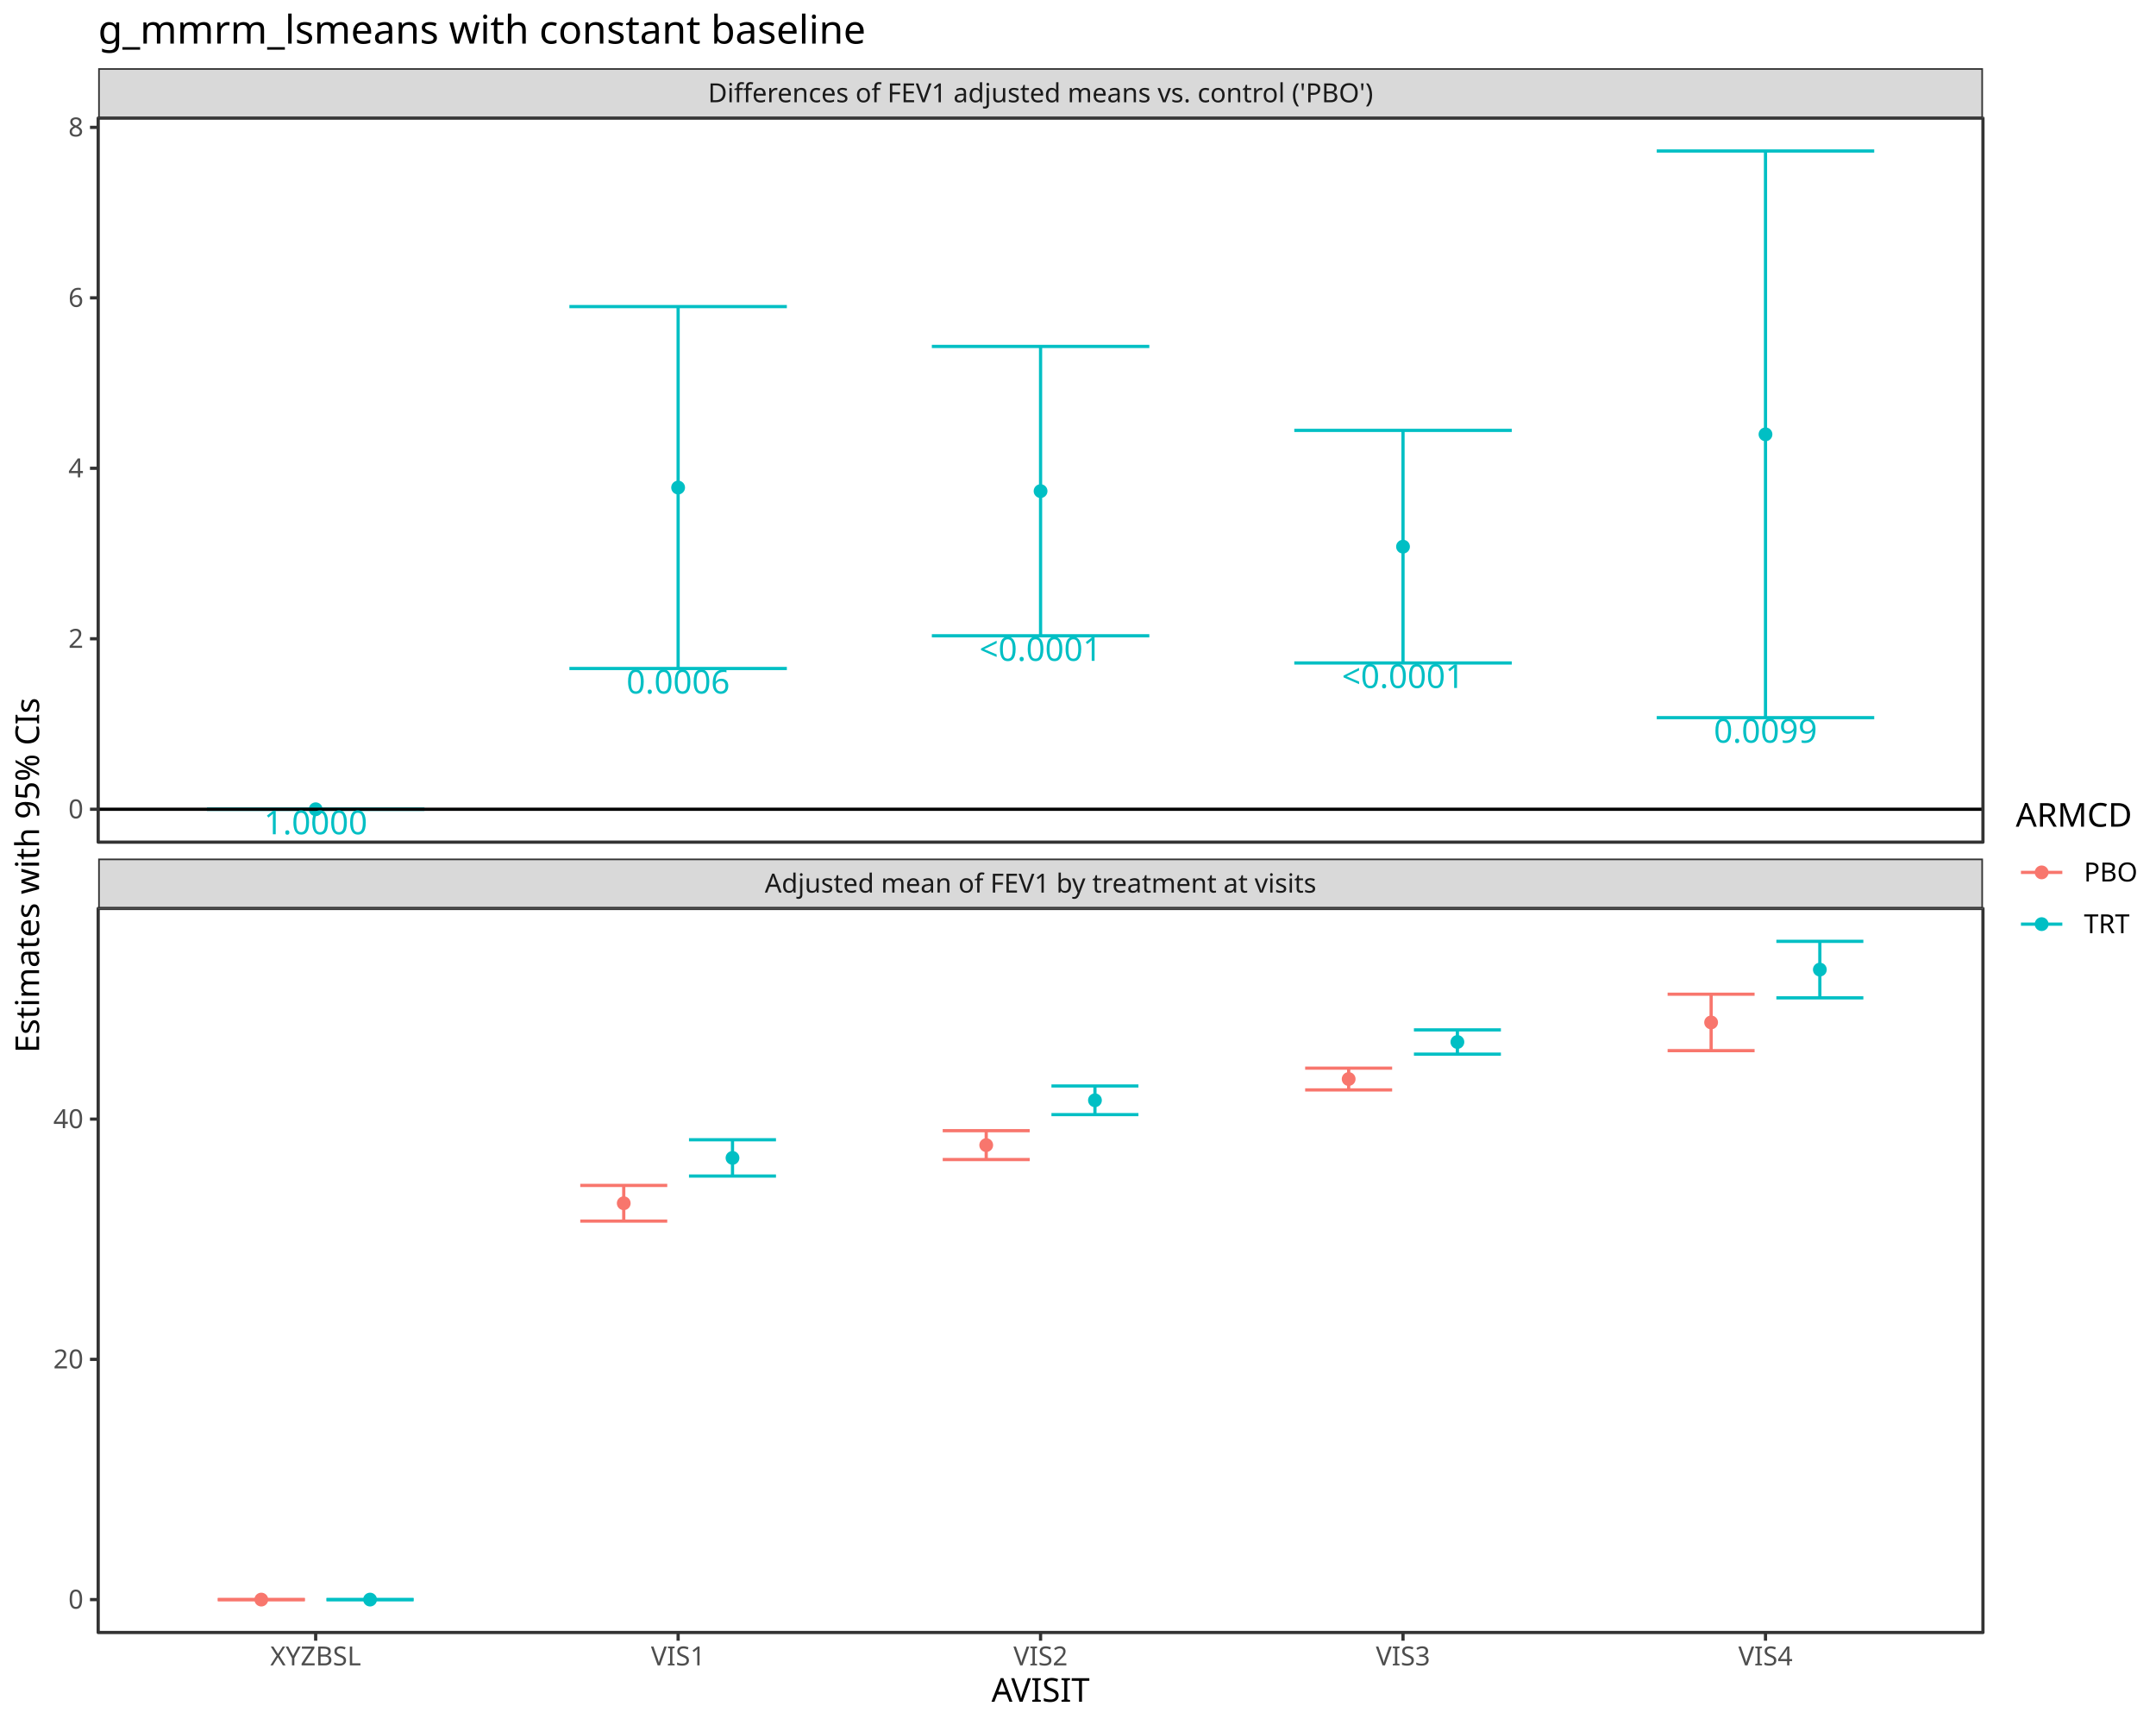
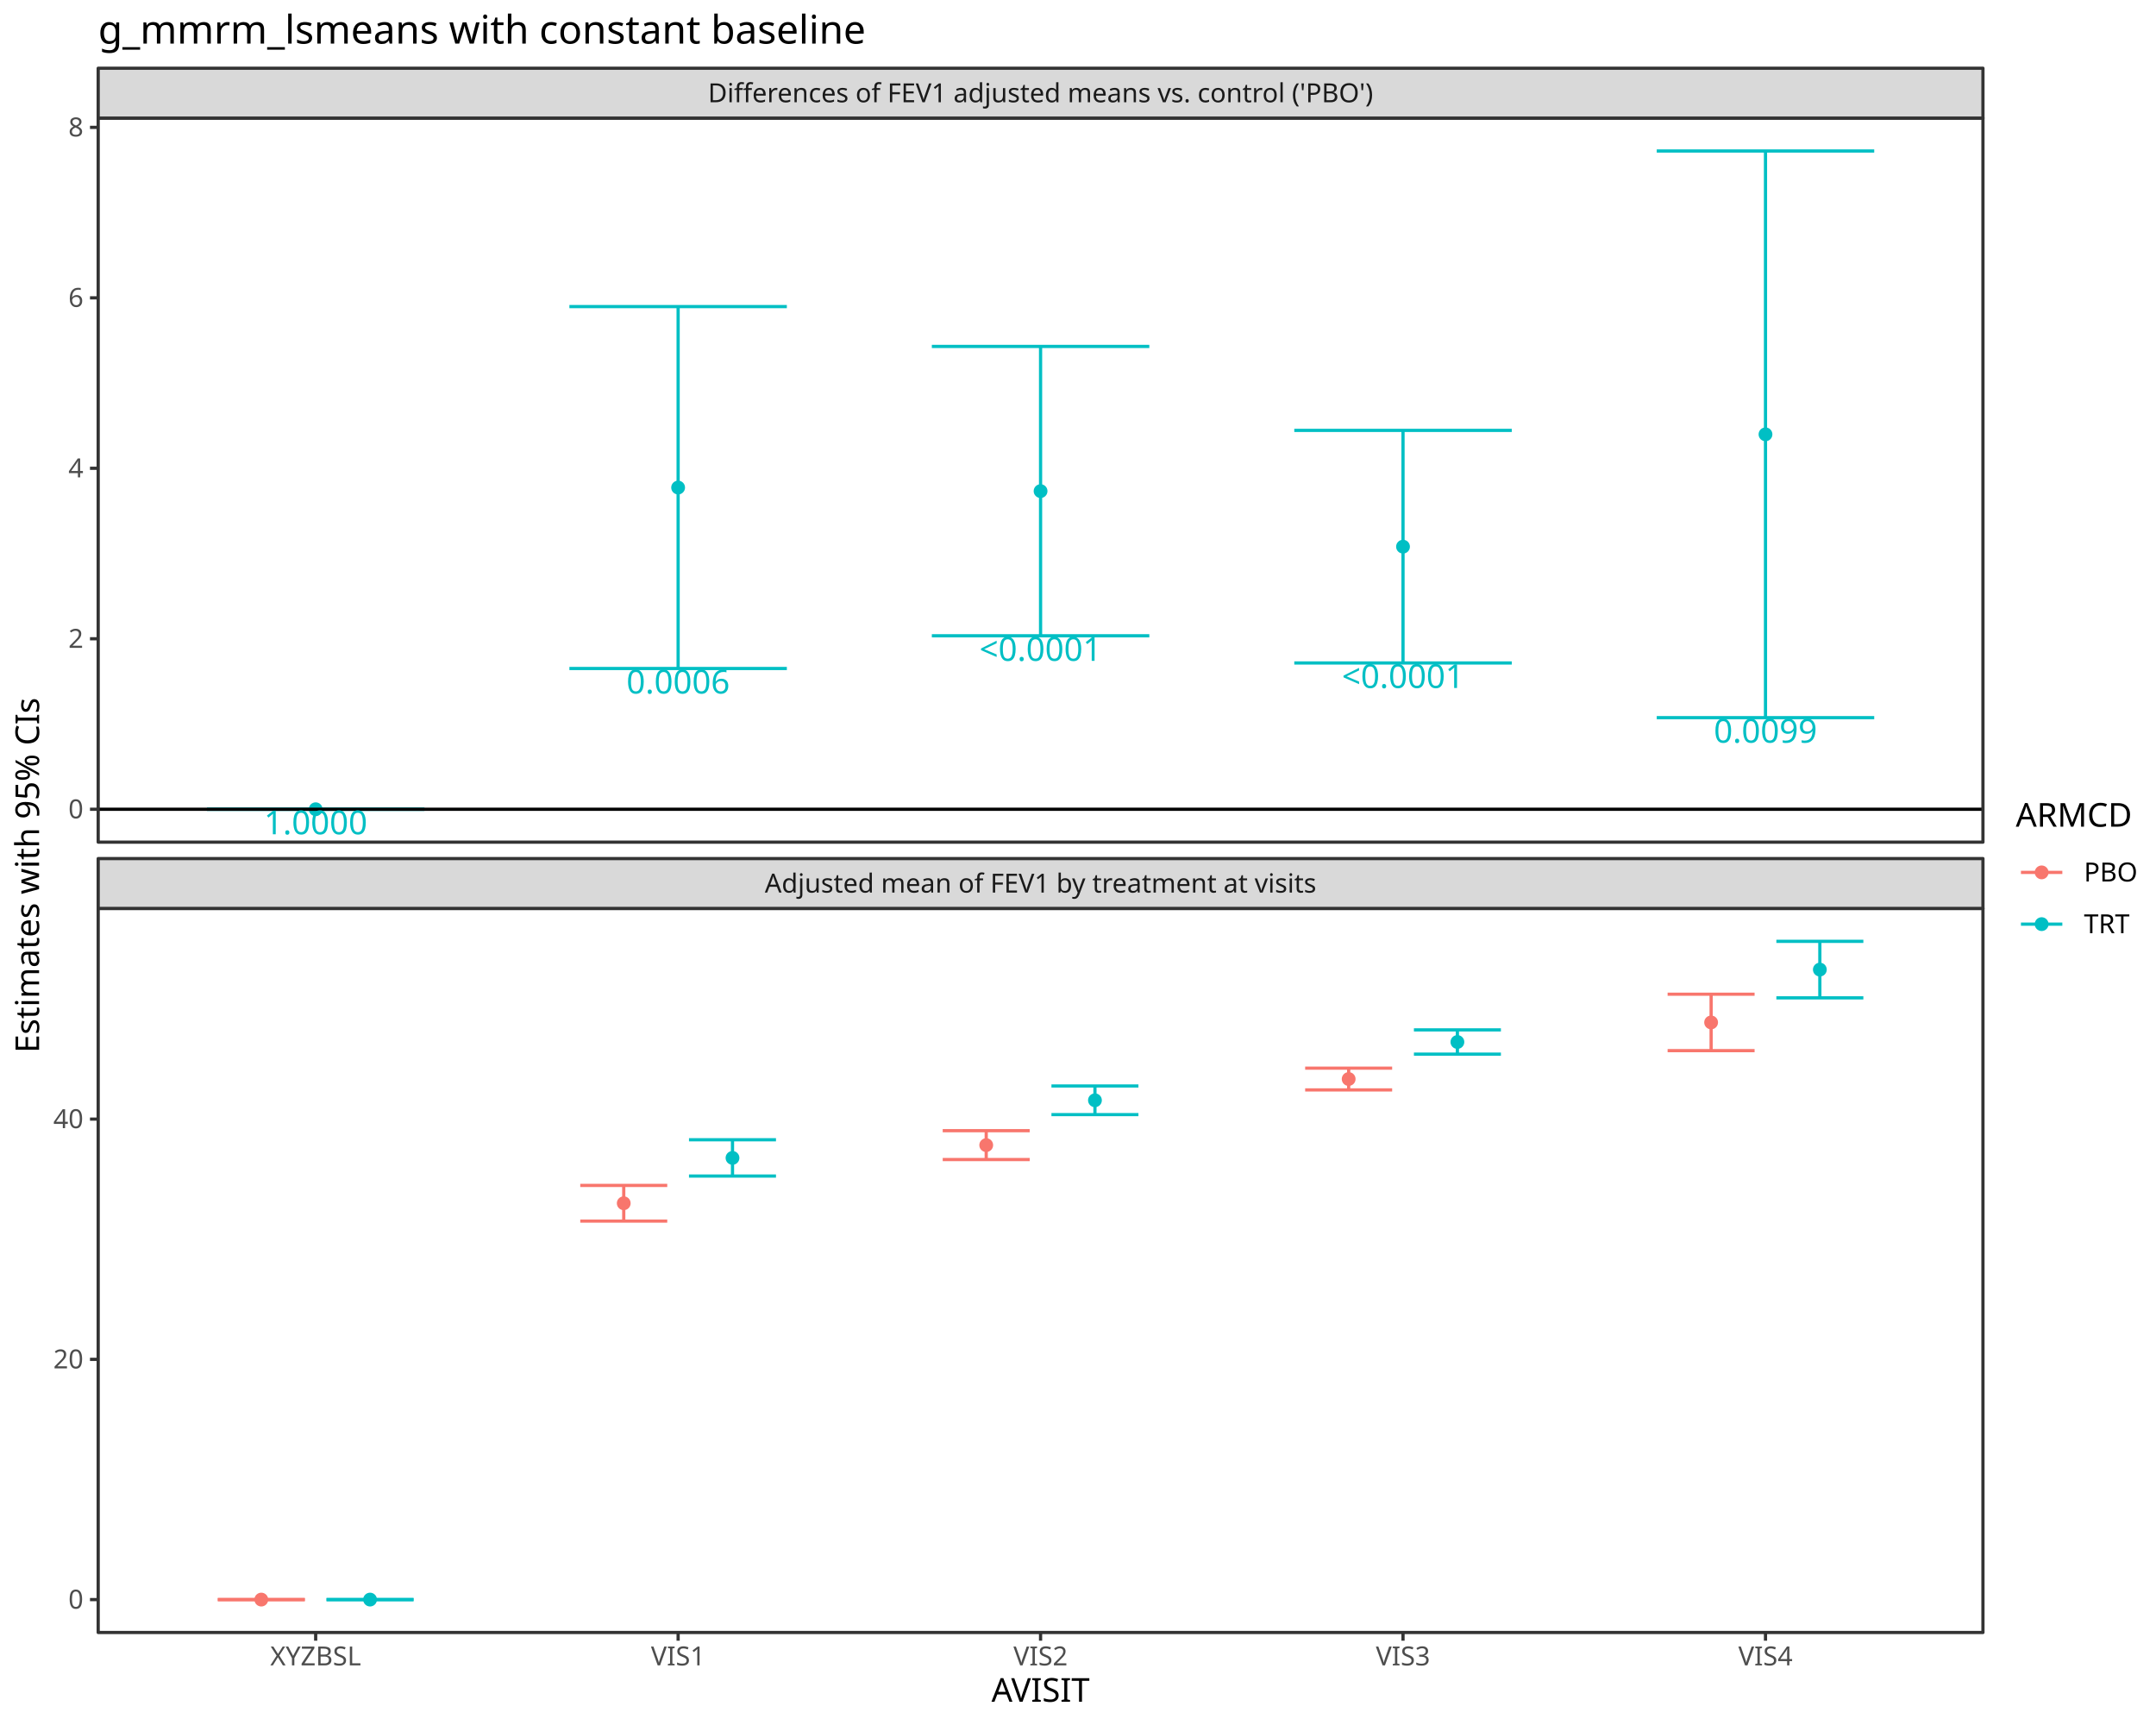
<svg xmlns="http://www.w3.org/2000/svg" class="svglite" data-engine-version="2.0" width="720.00pt" height="576.00pt" viewBox="0 0 720.00 576.00">
  <defs>
    <style type="text/css">
    .svglite line, .svglite polyline, .svglite polygon, .svglite path, .svglite rect, .svglite circle {
      fill: none;
      stroke: #000000;
      stroke-linecap: round;
      stroke-linejoin: round;
      stroke-miterlimit: 10.00;
    }
  </style>
  </defs>
  <rect width="100%" height="100%" style="stroke: none; fill: #FFFFFF;" />
  <defs>
    <clipPath id="cpMC4wMHw3MjAuMDB8MC4wMHw1NzYuMDA=">
      <rect x="0.00" y="0.00" width="720.00" height="576.00" />
    </clipPath>
  </defs>
  <g clip-path="url(#cpMC4wMHw3MjAuMDB8MC4wMHw1NzYuMDA=)">
    <rect x="0.00" y="0.00" width="720.00" height="576.00" style="stroke-width: 1.07; stroke: #FFFFFF; fill: #FFFFFF;" />
    <rect x="32.79" y="39.43" width="629.42" height="241.77" style="stroke-width: 1.07; stroke: none; fill: #FFFFFF;" />
    <polyline points="69.11,270.22 141.73,270.22 " style="stroke-width: 1.07; stroke: #00BFC4; stroke-linecap: butt;" />
    <polyline points="105.42,270.22 105.42,270.22 " style="stroke-width: 1.07; stroke: #00BFC4; stroke-linecap: butt;" />
    <polyline points="69.11,270.22 141.73,270.22 " style="stroke-width: 1.07; stroke: #00BFC4; stroke-linecap: butt;" />
    <polyline points="190.15,102.37 262.77,102.37 " style="stroke-width: 1.07; stroke: #00BFC4; stroke-linecap: butt;" />
    <polyline points="226.46,102.37 226.46,223.22 " style="stroke-width: 1.07; stroke: #00BFC4; stroke-linecap: butt;" />
    <polyline points="190.15,223.22 262.77,223.22 " style="stroke-width: 1.07; stroke: #00BFC4; stroke-linecap: butt;" />
    <polyline points="311.19,115.68 383.82,115.68 " style="stroke-width: 1.07; stroke: #00BFC4; stroke-linecap: butt;" />
    <polyline points="347.50,115.68 347.50,212.30 " style="stroke-width: 1.07; stroke: #00BFC4; stroke-linecap: butt;" />
    <polyline points="311.19,212.30 383.82,212.30 " style="stroke-width: 1.07; stroke: #00BFC4; stroke-linecap: butt;" />
    <polyline points="432.23,143.71 504.86,143.71 " style="stroke-width: 1.07; stroke: #00BFC4; stroke-linecap: butt;" />
    <polyline points="468.54,143.71 468.54,221.37 " style="stroke-width: 1.07; stroke: #00BFC4; stroke-linecap: butt;" />
    <polyline points="432.23,221.37 504.86,221.37 " style="stroke-width: 1.07; stroke: #00BFC4; stroke-linecap: butt;" />
    <polyline points="553.27,50.42 625.90,50.42 " style="stroke-width: 1.07; stroke: #00BFC4; stroke-linecap: butt;" />
    <polyline points="589.59,50.42 589.59,239.64 " style="stroke-width: 1.07; stroke: #00BFC4; stroke-linecap: butt;" />
    <polyline points="553.27,239.64 625.90,239.64 " style="stroke-width: 1.07; stroke: #00BFC4; stroke-linecap: butt;" />
    <circle cx="105.42" cy="270.22" r="1.95" style="stroke-width: 0.71; stroke: #00BFC4; fill: #00BFC4;" />
    <circle cx="226.46" cy="162.80" r="1.95" style="stroke-width: 0.71; stroke: #00BFC4; fill: #00BFC4;" />
    <circle cx="347.50" cy="163.99" r="1.95" style="stroke-width: 0.71; stroke: #00BFC4; fill: #00BFC4;" />
    <circle cx="468.54" cy="182.54" r="1.95" style="stroke-width: 0.71; stroke: #00BFC4; fill: #00BFC4;" />
    <circle cx="589.59" cy="145.03" r="1.95" style="stroke-width: 0.71; stroke: #00BFC4; fill: #00BFC4;" />
    <line x1="32.79" y1="270.22" x2="662.21" y2="270.22" style="stroke-width: 1.07; stroke-linecap: butt;" />
    <text x="105.42" y="278.58" text-anchor="middle" style="font-size: 11.04px; fill: #00BFC4; font-family: sans;" textLength="33.77px" lengthAdjust="spacingAndGlyphs">1.0000</text>
    <text x="226.46" y="231.58" text-anchor="middle" style="font-size: 11.04px; fill: #00BFC4; font-family: sans;" textLength="33.77px" lengthAdjust="spacingAndGlyphs">0.0006</text>
    <text x="347.50" y="220.66" text-anchor="middle" style="font-size: 11.04px; fill: #00BFC4; font-family: sans;" textLength="40.22px" lengthAdjust="spacingAndGlyphs">&lt;0.0001</text>
    <text x="468.54" y="229.73" text-anchor="middle" style="font-size: 11.04px; fill: #00BFC4; font-family: sans;" textLength="40.22px" lengthAdjust="spacingAndGlyphs">&lt;0.0001</text>
    <text x="589.59" y="247.99" text-anchor="middle" style="font-size: 11.04px; fill: #00BFC4; font-family: sans;" textLength="33.77px" lengthAdjust="spacingAndGlyphs">0.0099</text>
    <rect x="32.79" y="39.43" width="629.42" height="241.77" style="stroke-width: 1.07; stroke: #333333;" />
    <rect x="32.79" y="303.34" width="629.42" height="241.77" style="stroke-width: 1.07; stroke: none; fill: #FFFFFF;" />
    <polyline points="72.74,534.12 101.79,534.12 " style="stroke-width: 1.07; stroke: #F8766D; stroke-linecap: butt;" />
    <polyline points="87.26,534.12 87.26,534.12 " style="stroke-width: 1.07; stroke: #F8766D; stroke-linecap: butt;" />
    <polyline points="72.74,534.12 101.79,534.12 " style="stroke-width: 1.07; stroke: #F8766D; stroke-linecap: butt;" />
    <polyline points="109.05,534.12 138.10,534.12 " style="stroke-width: 1.07; stroke: #00BFC4; stroke-linecap: butt;" />
    <polyline points="123.58,534.12 123.58,534.12 " style="stroke-width: 1.07; stroke: #00BFC4; stroke-linecap: butt;" />
    <polyline points="109.05,534.12 138.10,534.12 " style="stroke-width: 1.07; stroke: #00BFC4; stroke-linecap: butt;" />
    <polyline points="193.78,395.83 222.83,395.83 " style="stroke-width: 1.07; stroke: #F8766D; stroke-linecap: butt;" />
    <polyline points="208.30,395.83 208.30,407.74 " style="stroke-width: 1.07; stroke: #F8766D; stroke-linecap: butt;" />
    <polyline points="193.78,407.74 222.83,407.74 " style="stroke-width: 1.07; stroke: #F8766D; stroke-linecap: butt;" />
    <polyline points="230.09,380.59 259.14,380.59 " style="stroke-width: 1.07; stroke: #00BFC4; stroke-linecap: butt;" />
    <polyline points="244.62,380.59 244.62,392.70 " style="stroke-width: 1.07; stroke: #00BFC4; stroke-linecap: butt;" />
    <polyline points="230.09,392.70 259.14,392.70 " style="stroke-width: 1.07; stroke: #00BFC4; stroke-linecap: butt;" />
    <polyline points="314.82,377.55 343.87,377.55 " style="stroke-width: 1.07; stroke: #F8766D; stroke-linecap: butt;" />
    <polyline points="329.35,377.55 329.35,387.19 " style="stroke-width: 1.07; stroke: #F8766D; stroke-linecap: butt;" />
    <polyline points="314.82,387.19 343.87,387.19 " style="stroke-width: 1.07; stroke: #F8766D; stroke-linecap: butt;" />
    <polyline points="351.13,362.62 380.18,362.62 " style="stroke-width: 1.07; stroke: #00BFC4; stroke-linecap: butt;" />
    <polyline points="365.66,362.62 365.66,372.18 " style="stroke-width: 1.07; stroke: #00BFC4; stroke-linecap: butt;" />
    <polyline points="351.13,372.18 380.18,372.18 " style="stroke-width: 1.07; stroke: #00BFC4; stroke-linecap: butt;" />
    <polyline points="435.86,356.67 464.91,356.67 " style="stroke-width: 1.07; stroke: #F8766D; stroke-linecap: butt;" />
    <polyline points="450.39,356.67 450.39,363.93 " style="stroke-width: 1.07; stroke: #F8766D; stroke-linecap: butt;" />
    <polyline points="435.86,363.93 464.91,363.93 " style="stroke-width: 1.07; stroke: #F8766D; stroke-linecap: butt;" />
    <polyline points="472.18,343.89 501.23,343.89 " style="stroke-width: 1.07; stroke: #00BFC4; stroke-linecap: butt;" />
    <polyline points="486.70,343.89 486.70,351.99 " style="stroke-width: 1.07; stroke: #00BFC4; stroke-linecap: butt;" />
    <polyline points="472.18,351.99 501.23,351.99 " style="stroke-width: 1.07; stroke: #00BFC4; stroke-linecap: butt;" />
    <polyline points="556.90,331.98 585.95,331.98 " style="stroke-width: 1.07; stroke: #F8766D; stroke-linecap: butt;" />
    <polyline points="571.43,331.98 571.43,350.82 " style="stroke-width: 1.07; stroke: #F8766D; stroke-linecap: butt;" />
    <polyline points="556.90,350.82 585.95,350.82 " style="stroke-width: 1.07; stroke: #F8766D; stroke-linecap: butt;" />
    <polyline points="593.22,314.33 622.27,314.33 " style="stroke-width: 1.07; stroke: #00BFC4; stroke-linecap: butt;" />
    <polyline points="607.74,314.33 607.74,333.19 " style="stroke-width: 1.07; stroke: #00BFC4; stroke-linecap: butt;" />
    <polyline points="593.22,333.19 622.27,333.19 " style="stroke-width: 1.07; stroke: #00BFC4; stroke-linecap: butt;" />
    <circle cx="87.26" cy="534.12" r="1.95" style="stroke-width: 0.71; stroke: #F8766D; fill: #F8766D;" />
    <circle cx="123.58" cy="534.12" r="1.95" style="stroke-width: 0.71; stroke: #00BFC4; fill: #00BFC4;" />
    <circle cx="208.30" cy="401.78" r="1.95" style="stroke-width: 0.71; stroke: #F8766D; fill: #F8766D;" />
    <circle cx="244.62" cy="386.64" r="1.95" style="stroke-width: 0.71; stroke: #00BFC4; fill: #00BFC4;" />
    <circle cx="329.35" cy="382.37" r="1.95" style="stroke-width: 0.71; stroke: #F8766D; fill: #F8766D;" />
    <circle cx="365.66" cy="367.40" r="1.95" style="stroke-width: 0.71; stroke: #00BFC4; fill: #00BFC4;" />
    <circle cx="450.39" cy="360.30" r="1.95" style="stroke-width: 0.71; stroke: #F8766D; fill: #F8766D;" />
    <circle cx="486.70" cy="347.94" r="1.95" style="stroke-width: 0.71; stroke: #00BFC4; fill: #00BFC4;" />
    <circle cx="571.43" cy="341.40" r="1.95" style="stroke-width: 0.71; stroke: #F8766D; fill: #F8766D;" />
    <circle cx="607.74" cy="323.76" r="1.95" style="stroke-width: 0.71; stroke: #00BFC4; fill: #00BFC4;" />
    <rect x="32.79" y="303.34" width="629.42" height="241.77" style="stroke-width: 1.07; stroke: #333333;" />
-   </g>
-   <defs>
-     <clipPath id="cpMzIuNzl8NjYyLjIxfDI4Ni42OXwzMDMuMzQ=">
-       <rect x="32.79" y="286.69" width="629.42" height="16.65" />
-     </clipPath>
-   </defs>
-   <g clip-path="url(#cpMzIuNzl8NjYyLjIxfDI4Ni42OXwzMDMuMzQ=)">
    <rect x="32.79" y="286.69" width="629.42" height="16.65" style="stroke-width: 1.07; stroke: #333333; fill: #D9D9D9;" />
    <text x="347.50" y="298.04" text-anchor="middle" style="font-size: 8.80px; fill: #1A1A1A; font-family: sans;" textLength="176.11px" lengthAdjust="spacingAndGlyphs">Adjusted mean of FEV1 by treatment at visits</text>
-   </g>
-   <g clip-path="url(#cpMC4wMHw3MjAuMDB8MC4wMHw1NzYuMDA=)">
- </g>
-   <defs>
-     <clipPath id="cpMzIuNzl8NjYyLjIxfDIyLjc4fDM5LjQz">
-       <rect x="32.79" y="22.78" width="629.42" height="16.65" />
-     </clipPath>
-   </defs>
-   <g clip-path="url(#cpMzIuNzl8NjYyLjIxfDIyLjc4fDM5LjQz)">
    <rect x="32.79" y="22.78" width="629.42" height="16.65" style="stroke-width: 1.07; stroke: #333333; fill: #D9D9D9;" />
    <text x="347.50" y="34.14" text-anchor="middle" style="font-size: 8.80px; fill: #1A1A1A; font-family: sans;" textLength="216.15px" lengthAdjust="spacingAndGlyphs">Differences of FEV1 adjusted means vs. control ('PBO')</text>
-   </g>
-   <g clip-path="url(#cpMC4wMHw3MjAuMDB8MC4wMHw1NzYuMDA=)">
    <polyline points="105.42,547.85 105.42,545.11 " style="stroke-width: 1.07; stroke: #333333; stroke-linecap: butt;" />
    <polyline points="226.46,547.85 226.46,545.11 " style="stroke-width: 1.07; stroke: #333333; stroke-linecap: butt;" />
    <polyline points="347.50,547.85 347.50,545.11 " style="stroke-width: 1.07; stroke: #333333; stroke-linecap: butt;" />
    <polyline points="468.54,547.85 468.54,545.11 " style="stroke-width: 1.07; stroke: #333333; stroke-linecap: butt;" />
    <polyline points="589.59,547.85 589.59,545.11 " style="stroke-width: 1.07; stroke: #333333; stroke-linecap: butt;" />
    <text x="105.42" y="556.10" text-anchor="middle" style="font-size: 8.80px; fill: #4D4D4D; font-family: sans;" textLength="33.76px" lengthAdjust="spacingAndGlyphs">XYZBSL</text>
    <text x="226.46" y="556.10" text-anchor="middle" style="font-size: 8.80px; fill: #4D4D4D; font-family: sans;" textLength="19.08px" lengthAdjust="spacingAndGlyphs">VIS1</text>
    <text x="347.50" y="556.10" text-anchor="middle" style="font-size: 8.80px; fill: #4D4D4D; font-family: sans;" textLength="19.08px" lengthAdjust="spacingAndGlyphs">VIS2</text>
    <text x="468.54" y="556.10" text-anchor="middle" style="font-size: 8.80px; fill: #4D4D4D; font-family: sans;" textLength="19.08px" lengthAdjust="spacingAndGlyphs">VIS3</text>
    <text x="589.59" y="556.10" text-anchor="middle" style="font-size: 8.80px; fill: #4D4D4D; font-family: sans;" textLength="19.08px" lengthAdjust="spacingAndGlyphs">VIS4</text>
    <text x="27.86" y="273.25" text-anchor="end" style="font-size: 8.80px; fill: #4D4D4D; font-family: sans;" textLength="4.89px" lengthAdjust="spacingAndGlyphs">0</text>
    <text x="27.86" y="216.32" text-anchor="end" style="font-size: 8.80px; fill: #4D4D4D; font-family: sans;" textLength="4.89px" lengthAdjust="spacingAndGlyphs">2</text>
    <text x="27.86" y="159.40" text-anchor="end" style="font-size: 8.80px; fill: #4D4D4D; font-family: sans;" textLength="4.89px" lengthAdjust="spacingAndGlyphs">4</text>
    <text x="27.86" y="102.47" text-anchor="end" style="font-size: 8.80px; fill: #4D4D4D; font-family: sans;" textLength="4.89px" lengthAdjust="spacingAndGlyphs">6</text>
    <text x="27.86" y="45.55" text-anchor="end" style="font-size: 8.80px; fill: #4D4D4D; font-family: sans;" textLength="4.89px" lengthAdjust="spacingAndGlyphs">8</text>
    <polyline points="30.05,270.22 32.79,270.22 " style="stroke-width: 1.07; stroke: #333333; stroke-linecap: butt;" />
    <polyline points="30.05,213.29 32.79,213.29 " style="stroke-width: 1.07; stroke: #333333; stroke-linecap: butt;" />
    <polyline points="30.05,156.37 32.79,156.37 " style="stroke-width: 1.07; stroke: #333333; stroke-linecap: butt;" />
    <polyline points="30.05,99.45 32.79,99.45 " style="stroke-width: 1.07; stroke: #333333; stroke-linecap: butt;" />
    <polyline points="30.05,42.52 32.79,42.52 " style="stroke-width: 1.07; stroke: #333333; stroke-linecap: butt;" />
    <text x="27.86" y="537.15" text-anchor="end" style="font-size: 8.80px; fill: #4D4D4D; font-family: sans;" textLength="4.89px" lengthAdjust="spacingAndGlyphs">0</text>
    <text x="27.86" y="456.93" text-anchor="end" style="font-size: 8.80px; fill: #4D4D4D; font-family: sans;" textLength="9.79px" lengthAdjust="spacingAndGlyphs">20</text>
    <text x="27.86" y="376.70" text-anchor="end" style="font-size: 8.80px; fill: #4D4D4D; font-family: sans;" textLength="9.79px" lengthAdjust="spacingAndGlyphs">40</text>
    <polyline points="30.05,534.12 32.79,534.12 " style="stroke-width: 1.07; stroke: #333333; stroke-linecap: butt;" />
    <polyline points="30.05,453.90 32.79,453.90 " style="stroke-width: 1.07; stroke: #333333; stroke-linecap: butt;" />
    <polyline points="30.05,373.68 32.79,373.68 " style="stroke-width: 1.07; stroke: #333333; stroke-linecap: butt;" />
    <text x="347.50" y="568.24" text-anchor="middle" style="font-size: 11.00px; font-family: sans;" textLength="34.85px" lengthAdjust="spacingAndGlyphs">AVISIT</text>
    <text transform="translate(13.05,292.27) rotate(-90)" text-anchor="middle" style="font-size: 11.00px; font-family: sans;" textLength="115.56px" lengthAdjust="spacingAndGlyphs">Estimates with 95% CIs</text>
    <rect x="673.17" y="267.33" width="41.35" height="49.89" style="stroke-width: 1.07; stroke: none; fill: #FFFFFF;" />
    <text x="673.17" y="276.04" style="font-size: 11.00px; font-family: sans;" textLength="40.35px" lengthAdjust="spacingAndGlyphs">ARMCD</text>
    <rect x="673.17" y="282.66" width="17.28" height="17.28" style="stroke-width: 1.07; stroke: none; fill: #FFFFFF;" />
    <line x1="674.90" y1="291.30" x2="688.72" y2="291.30" style="stroke-width: 1.07; stroke: #F8766D; stroke-linecap: butt;" />
    <circle cx="681.81" cy="291.30" r="1.95" style="stroke-width: 0.71; stroke: #F8766D; fill: #F8766D;" />
    <rect x="673.17" y="299.94" width="17.28" height="17.28" style="stroke-width: 1.07; stroke: none; fill: #FFFFFF;" />
    <line x1="674.90" y1="308.58" x2="688.72" y2="308.58" style="stroke-width: 1.07; stroke: #00BFC4; stroke-linecap: butt;" />
    <circle cx="681.81" cy="308.58" r="1.95" style="stroke-width: 0.71; stroke: #00BFC4; fill: #00BFC4;" />
    <text x="695.93" y="294.33" style="font-size: 8.80px; font-family: sans;" textLength="18.59px" lengthAdjust="spacingAndGlyphs">PBO</text>
    <text x="695.93" y="311.61" style="font-size: 8.80px; font-family: sans;" textLength="17.11px" lengthAdjust="spacingAndGlyphs">TRT</text>
    <text x="32.79" y="14.56" style="font-size: 13.20px; font-family: sans;" textLength="242.15px" lengthAdjust="spacingAndGlyphs">g_mmrm_lsmeans with constant baseline</text>
  </g>
</svg>
